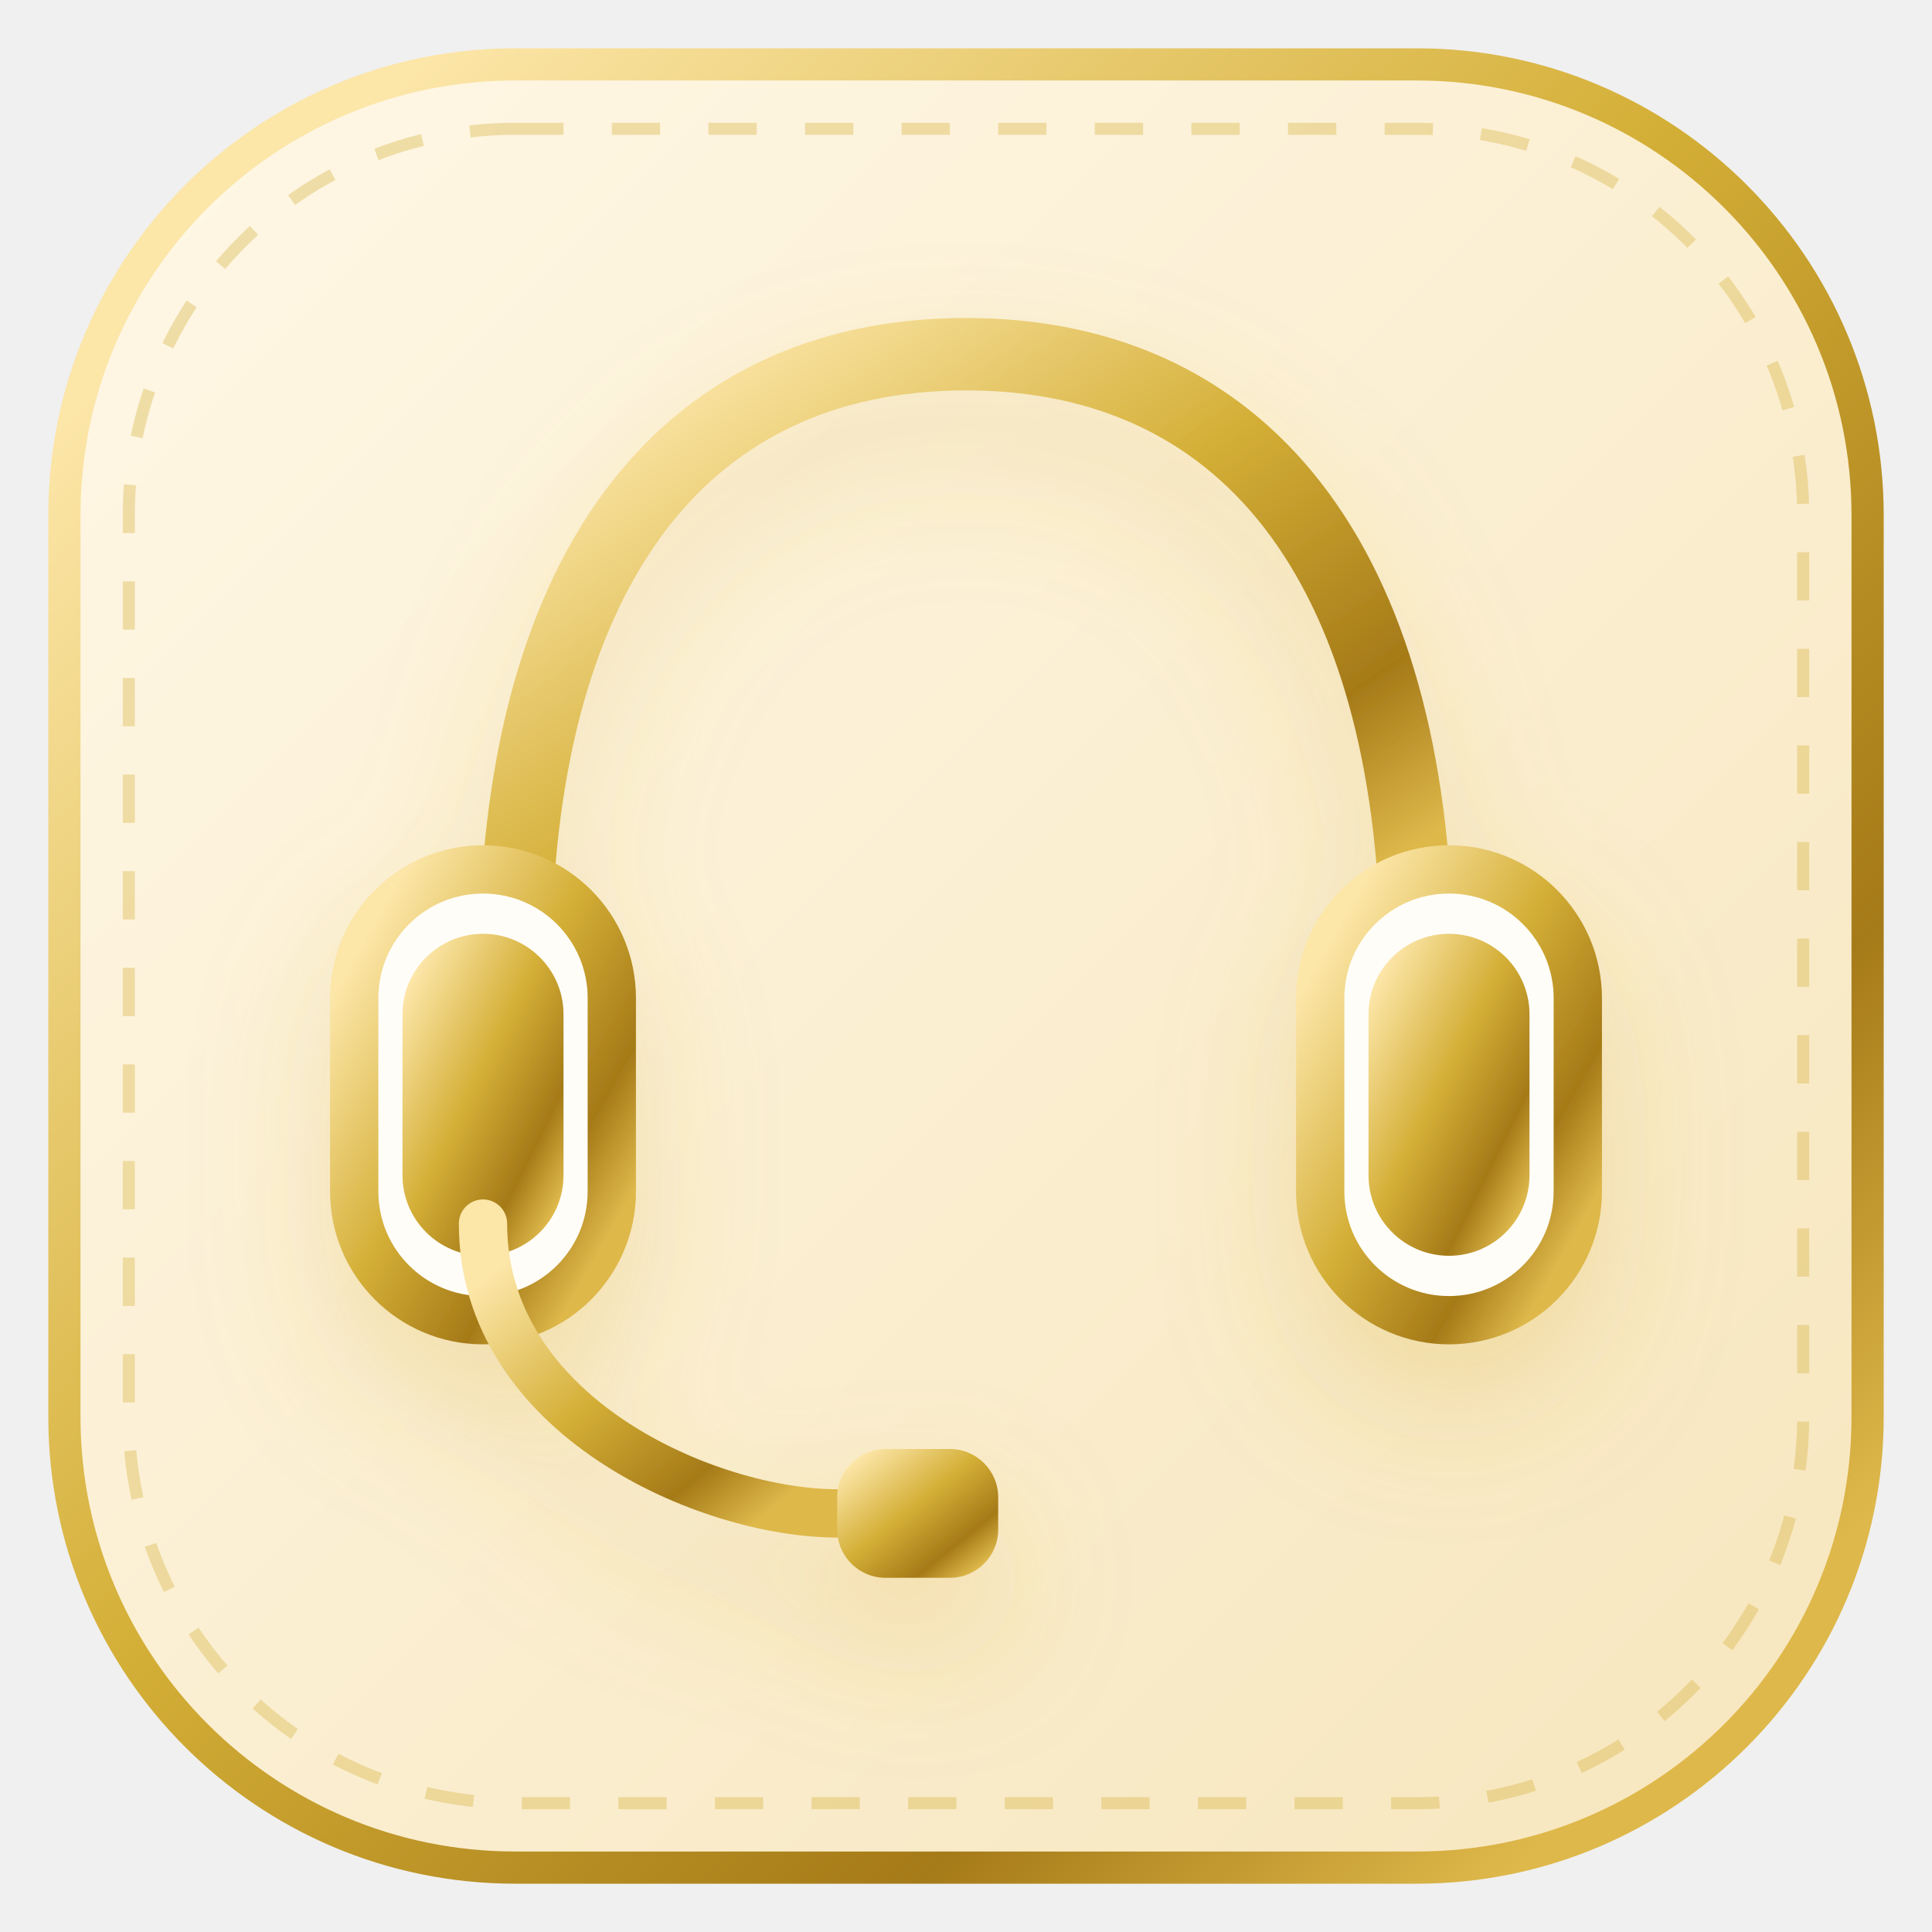
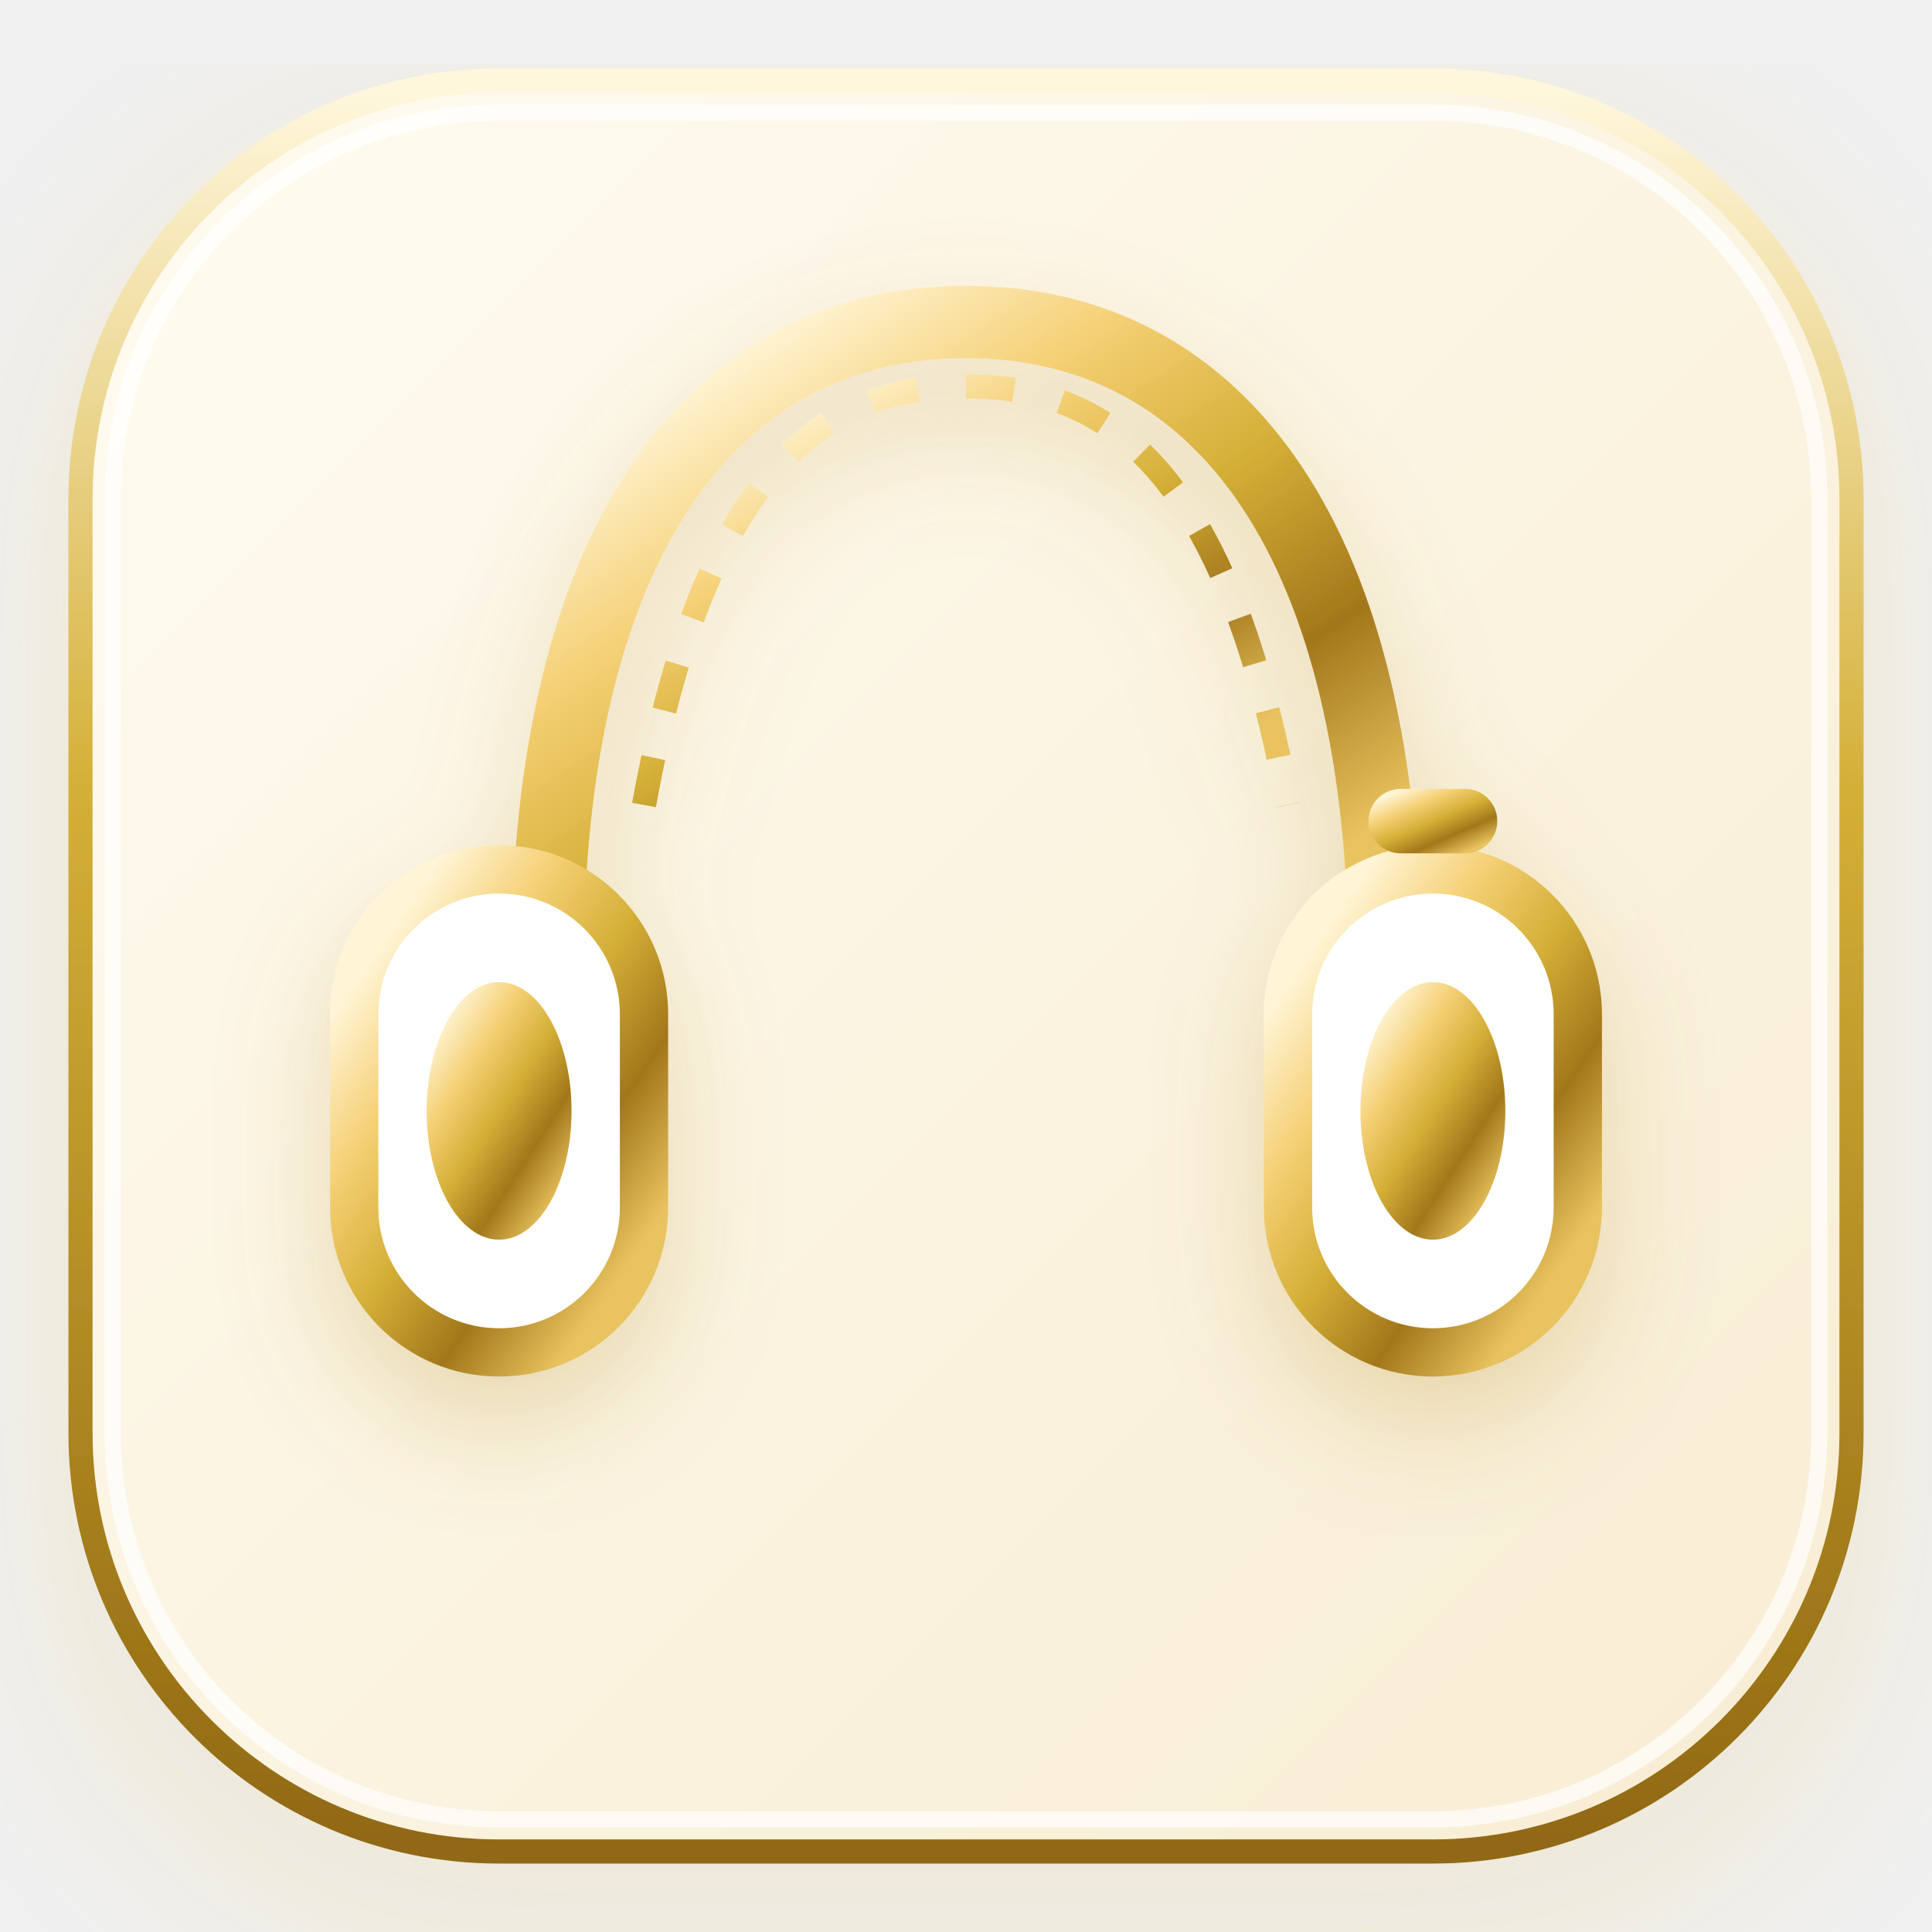
<svg xmlns="http://www.w3.org/2000/svg" viewBox="0 0 120 120" width="120" height="120" fill="none">
  <defs>
-     <linearGradient id="eltronGold" x1="10%" y1="10%" x2="90%" y2="90%">
-       <stop offset="0%" stop-color="#FCE6A8" />
-       <stop offset="45%" stop-color="#D4AF37" />
-       <stop offset="80%" stop-color="#A57A18" />
-       <stop offset="100%" stop-color="#DEB84A" />
+     <linearGradient id="appleGoldSheen" x1="15%" y1="10%" x2="85%" y2="90%">
+       <stop offset="0%" stop-color="#FFF5D6" />
+       <stop offset="25%" stop-color="#F5D075" />
+       <stop offset="50%" stop-color="#D4AF37" />
+       <stop offset="75%" stop-color="#A2771B" />
+       <stop offset="100%" stop-color="#E8C35E" />
    </linearGradient>
-     <linearGradient id="goldLight" x1="0%" y1="0%" x2="100%" y2="100%">
-       <stop offset="0%" stop-color="#FFF8E7" />
-       <stop offset="100%" stop-color="#F7E6BD" />
+     <linearGradient id="appleGoldSoft" x1="0%" y1="0%" x2="100%" y2="100%">
+       <stop offset="0%" stop-color="#FFFBF0" />
+       <stop offset="100%" stop-color="#F8EDD3" />
    </linearGradient>
-     <linearGradient id="goldBadge" x1="0%" y1="0%" x2="0%" y2="100%">
-       <stop offset="0%" stop-color="#D4AF37" />
-       <stop offset="100%" stop-color="#996E14" />
+     <linearGradient id="appleGoldRim" x1="0%" y1="0%" x2="0%" y2="100%">
+       <stop offset="0%" stop-color="#FFF7DC" />
+       <stop offset="40%" stop-color="#D4AF37" />
+       <stop offset="100%" stop-color="#916912" />
    </linearGradient>
-     <filter id="softGlow" x="-20%" y="-20%" width="140%" height="140%">
-       <feDropShadow dx="0" dy="4" stdDeviation="4" flood-color="#D4AF37" flood-opacity="0.25" />
+     <filter id="appleShadow" x="-20%" y="-20%" width="140%" height="140%">
+       <feDropShadow dx="0" dy="3" stdDeviation="3.5" flood-color="#A57A18" flood-opacity="0.22" />
+     </filter>
+     <filter id="tileShadow" x="-10%" y="-10%" width="120%" height="120%">
+       <feDropShadow dx="0" dy="4" stdDeviation="6" flood-color="#D4AF37" flood-opacity="0.16" />
    </filter>
  </defs>
-   <rect x="4" y="4" width="112" height="112" rx="28" fill="url(#goldLight)" stroke="url(#eltronGold)" stroke-width="2" />
-   <rect x="8" y="8" width="104" height="104" rx="24" fill="none" stroke="#D4AF37" stroke-width="0.75" stroke-opacity="0.35" stroke-dasharray="3 3" />
-   <g filter="url(#softGlow)">
-     <path d="M32 60 C32 36, 42 22, 60 22 C78 22, 88 36, 88 60" stroke="url(#eltronGold)" stroke-width="4.5" stroke-linecap="round" fill="none" />
-     <rect x="22" y="54" width="16" height="28" rx="8" stroke="url(#eltronGold)" stroke-width="3" fill="#FFFDF8" />
-     <rect x="25" y="58" width="10" height="20" rx="5" fill="url(#eltronGold)" />
-     <rect x="82" y="54" width="16" height="28" rx="8" stroke="url(#eltronGold)" stroke-width="3" fill="#FFFDF8" />
-     <rect x="85" y="58" width="10" height="20" rx="5" fill="url(#eltronGold)" />
-     <path d="M30 76 C30 88, 44 94, 52 94" stroke="url(#eltronGold)" stroke-width="3" stroke-linecap="round" fill="none" />
-     <rect x="52" y="90" width="10" height="8" rx="3" fill="url(#eltronGold)" />
+   <rect x="5" y="5" width="110" height="110" rx="26" fill="url(#appleGoldSoft)" stroke="url(#appleGoldRim)" stroke-width="1.5" filter="url(#tileShadow)" />
+   <rect x="7" y="7" width="106" height="106" rx="24" fill="none" stroke="#FFFFFF" stroke-width="1" stroke-opacity="0.7" />
+   <g filter="url(#appleShadow)">
+     <path d="M34 60 C34 34, 44 20, 60 20 C76 20, 86 34, 86 60" stroke="url(#appleGoldSheen)" stroke-width="4.5" stroke-linecap="round" fill="none" />
+     <path d="M40 50 C44 28, 52 24, 60 24 C68 24, 76 28, 80 50" stroke="url(#appleGoldSheen)" stroke-width="1.5" stroke-dasharray="3 3" fill="none" />
+     <rect x="22" y="54" width="18" height="30" rx="9" stroke="url(#appleGoldSheen)" stroke-width="3" fill="#FFFFFF" />
+     <rect x="80" y="54" width="18" height="30" rx="9" stroke="url(#appleGoldSheen)" stroke-width="3" fill="#FFFFFF" />
+     <rect x="85" y="49" width="8" height="4" rx="2" fill="url(#appleGoldSheen)" />
+     <ellipse cx="31" cy="69" rx="4.5" ry="8" fill="url(#appleGoldSheen)" />
+     <ellipse cx="89" cy="69" rx="4.5" ry="8" fill="url(#appleGoldSheen)" />
  </g>
</svg>
